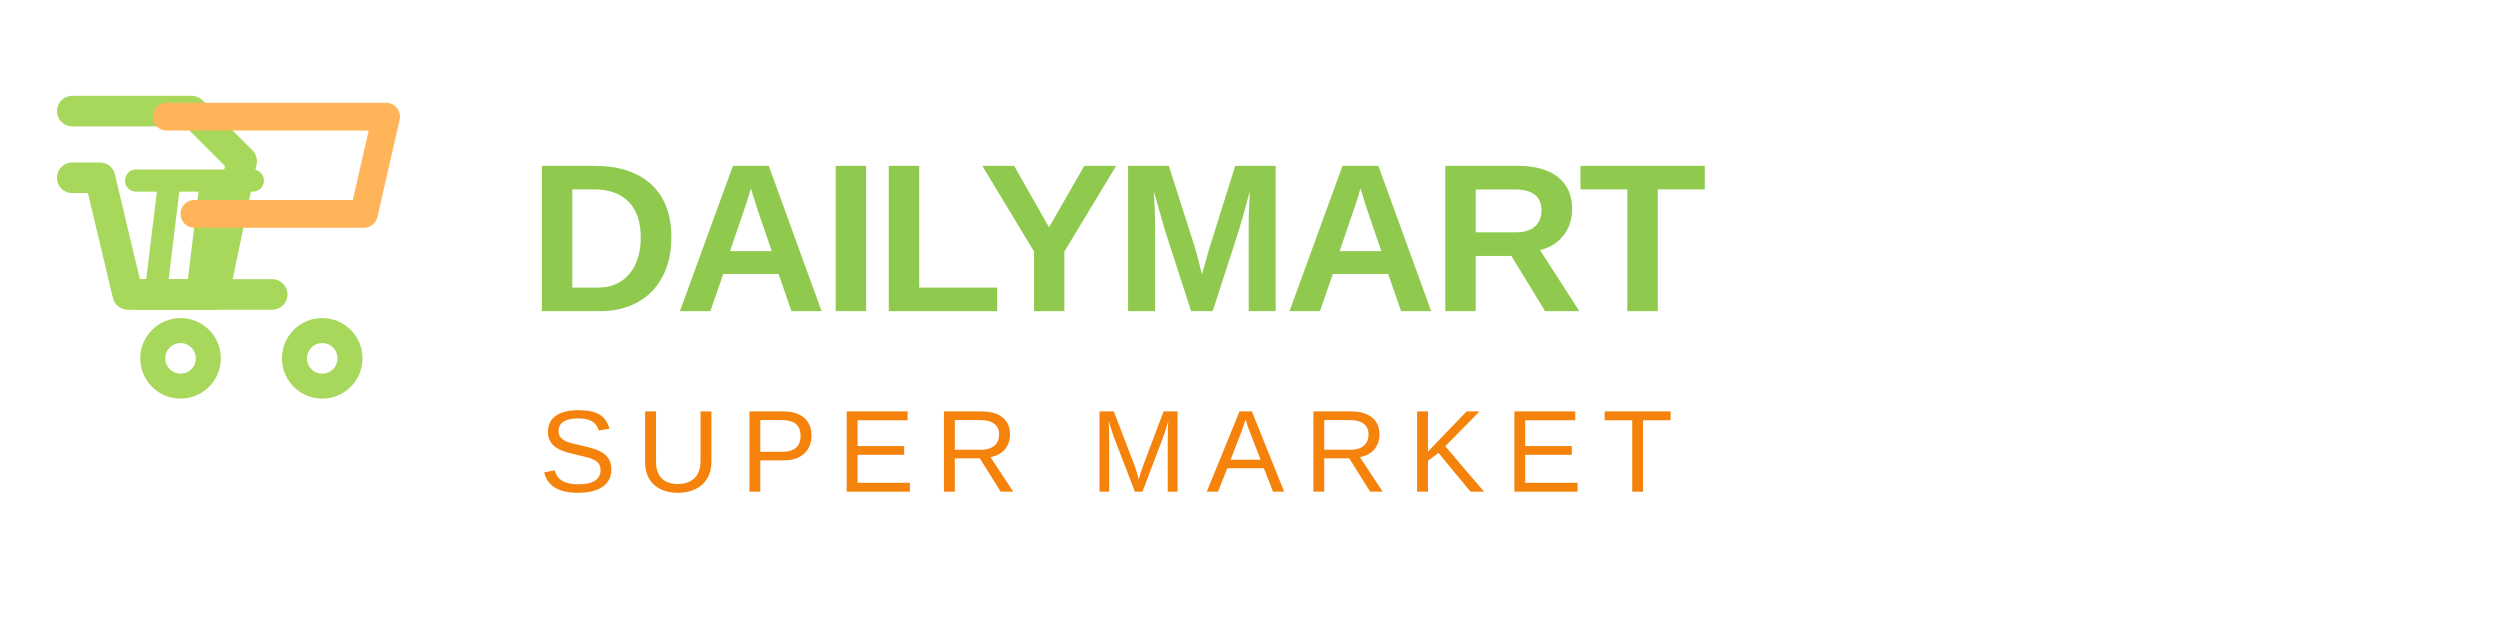
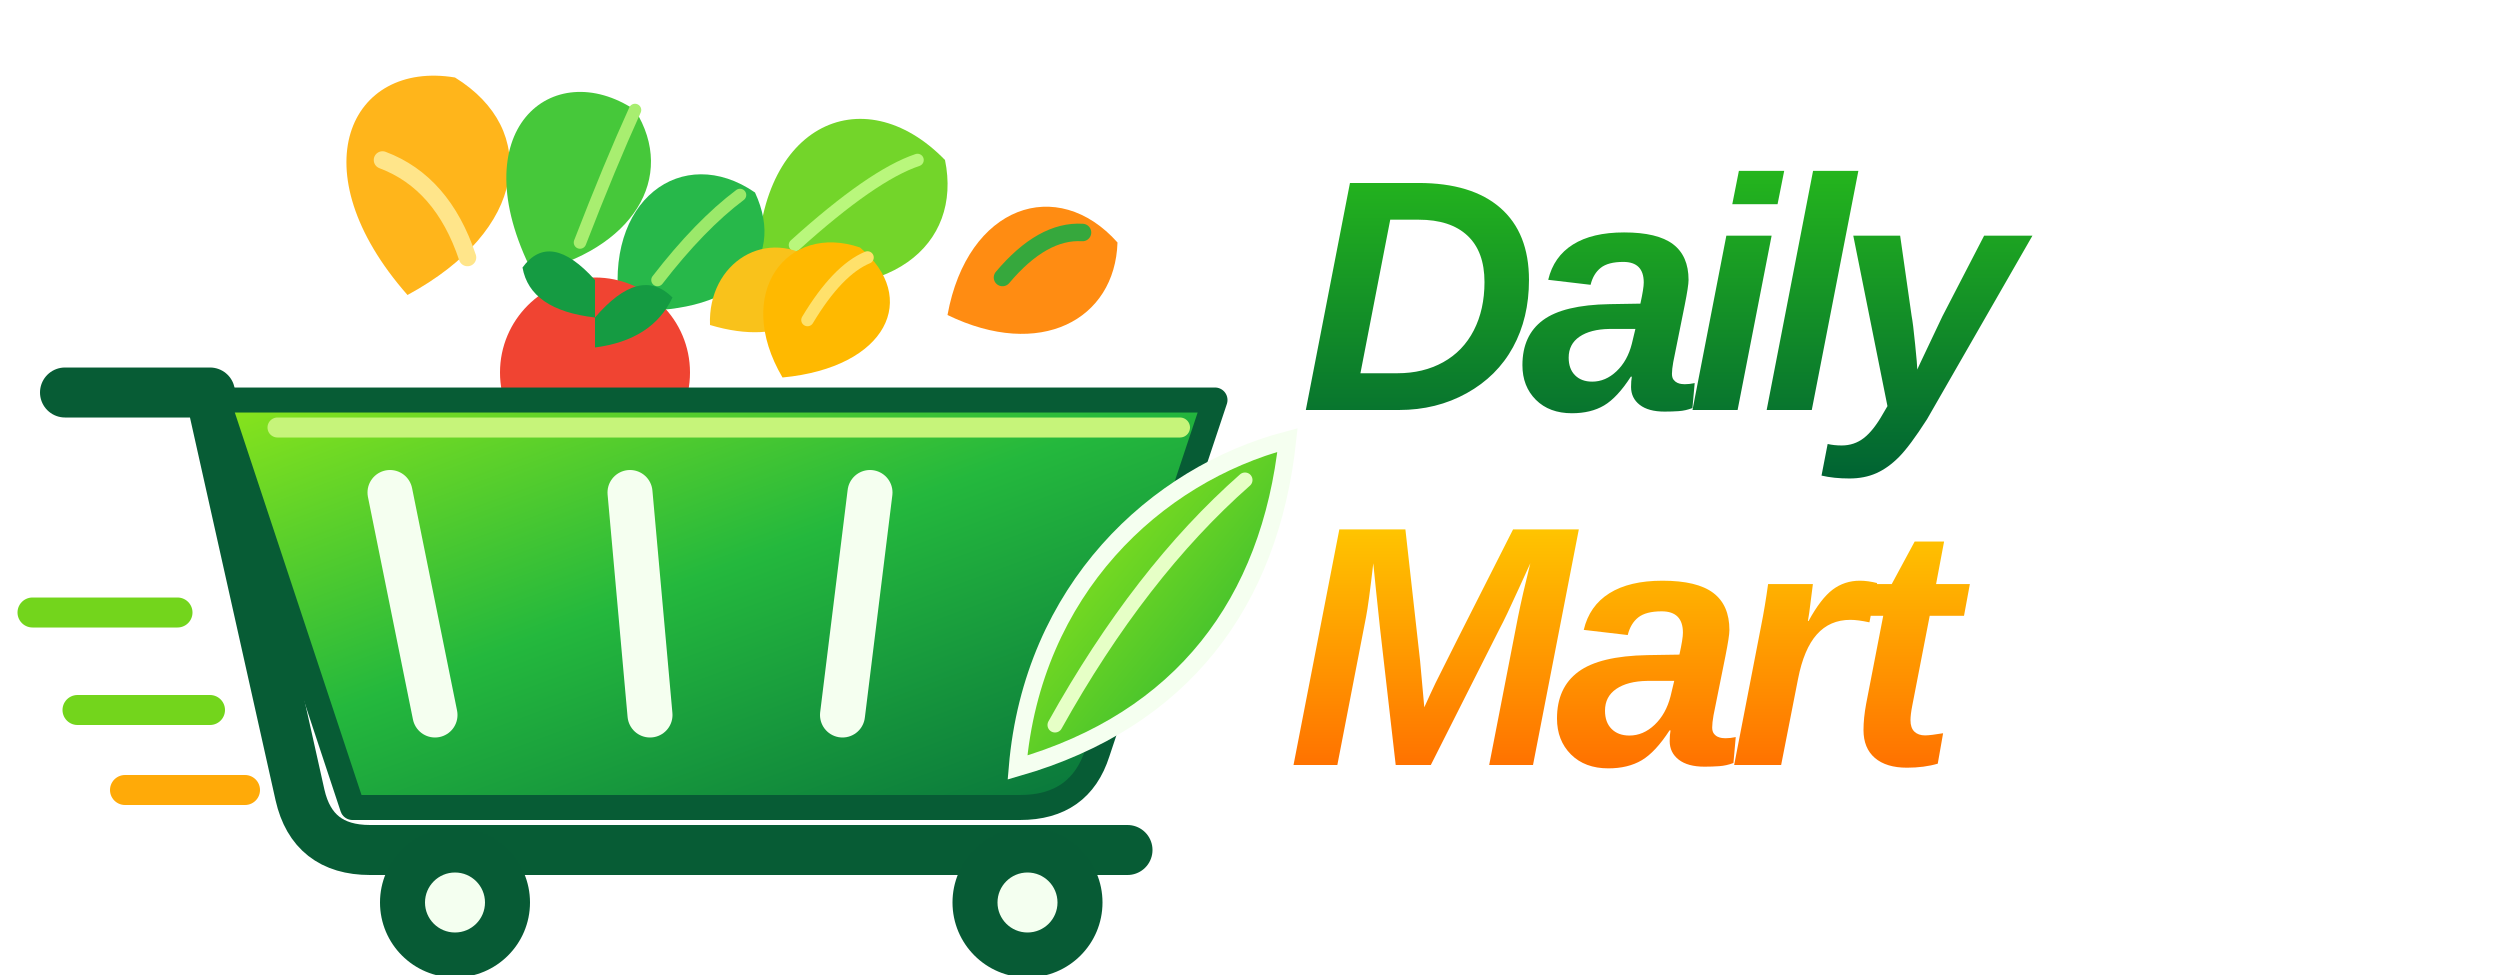
- <svg xmlns="http://www.w3.org/2000/svg" viewBox="0 0 900 230" width="900" height="230">
-   <g transform="translate(18 22)" fill="none" stroke-linecap="round" stroke-linejoin="round">
-     <path d="M8 18h43l18 18-10 48H28L18 42H8" stroke="#A8D85B" stroke-width="11" />
-     <path d="M31 43h42M43 43l-5 41M58 43l-5 41" stroke="#A8D85B" stroke-width="8" />
-     <path d="M42 20h79l-8 35H52" stroke="#FFB45A" stroke-width="10" />
-     <path d="M31 84h49" stroke="#A8D85B" stroke-width="11" />
-     <circle cx="47" cy="107" r="10" stroke="#A8D85B" stroke-width="9" />
-     <circle cx="98" cy="107" r="10" stroke="#A8D85B" stroke-width="9" />
+ <svg xmlns="http://www.w3.org/2000/svg" width="1000" height="390" viewBox="0 0 1000 390" role="img" aria-labelledby="title desc">
+   <defs>
+     <linearGradient id="basket" x1="0" y1="0" x2="0.9" y2="1">
+       <stop offset="0" stop-color="#8BE51B" />
+       <stop offset=".48" stop-color="#24B83D" />
+       <stop offset="1" stop-color="#08733C" />
+     </linearGradient>
+     <linearGradient id="greenText" x1="0" y1="0" x2="0" y2="1">
+       <stop offset="0" stop-color="#24B51D" />
+       <stop offset="1" stop-color="#006333" />
+     </linearGradient>
+     <linearGradient id="orangeText" x1="0" y1="0" x2="0" y2="1">
+       <stop offset="0" stop-color="#FFC400" />
+       <stop offset="1" stop-color="#FF7100" />
+     </linearGradient>
+     <linearGradient id="leaf" x1="0" y1="0" x2="1" y2="1">
+       <stop offset="0" stop-color="#A4EF16" />
+       <stop offset="1" stop-color="#1AAE38" />
+     </linearGradient>
+   </defs>
+   <g transform="translate(8 7)">
+     <path d="M155 111C111 61 132 17 174 24c34 21 29 61-19 87Z" fill="#FFB51B" />
+     <path d="M145 57q24 9 34 39" fill="none" stroke="#FFE58A" stroke-width="7" stroke-linecap="round" />
+     <path d="M205 102C176 45 213 15 246 37c17 27-1 56-41 65Z" fill="#46C83A" />
+     <path d="M224 90q12-31 22-53" fill="none" stroke="#A8EE70" stroke-width="5" stroke-linecap="round" />
+     <path d="M295 105c-2-62 42-82 75-48 7 34-22 59-75 48Z" fill="#73D52A" />
+     <path d="M310 91q31-28 49-34" fill="none" stroke="#B9F77C" stroke-width="5" stroke-linecap="round" />
+     <path d="M371 119c8-44 44-56 68-29-1 31-31 47-68 29Z" fill="#FF8C12" />
+     <path d="M393 104q16-19 32-18" fill="none" stroke="#36A83D" stroke-width="7" stroke-linecap="round" />
+     <path d="M240 117c-7-44 25-67 54-47 13 28-8 50-54 47Z" fill="#27B84A" />
+     <path d="M255 105q17-22 33-34" fill="none" stroke="#9BE96A" stroke-width="5" stroke-linecap="round" />
+     <path d="M276 123c-1-25 23-40 43-25 5 21-13 34-43 25Z" fill="#F9C21B" />
+     <circle cx="230" cy="142" r="38" fill="#F04432" />
+     <path d="M230 105q-18-20-29-5 3 17 29 20 18-21 31-8-8 17-31 20" fill="#159B42" />
+     <path d="M305 144c-20-34 2-62 31-52 24 20 11 48-31 52Z" fill="#FFB900" />
+     <path d="M315 121q12-20 24-25" fill="none" stroke="#FFE16B" stroke-width="5" stroke-linecap="round" />
+     <path d="M18 150H76L112 311Q117 333 140 333H443" fill="none" stroke="#075C35" stroke-width="20" stroke-linecap="round" stroke-linejoin="round" />
+     <path d="M79 153H478L431 294Q424 316 400 316H133Z" fill="url(#basket)" stroke="#075C35" stroke-width="10" stroke-linejoin="round" />
+     <path d="M148 190L166 279M244 190L252 279M340 190L329 279" fill="none" stroke="#F5FFF0" stroke-width="18" stroke-linecap="round" />
+     <path d="M103 164H464" stroke="#C6F47A" stroke-width="8" stroke-linecap="round" />
+     <path d="M399 300C405 229 454 183 507 169c-7 65-42 112-108 131Z" fill="url(#leaf)" stroke="#F5FFF0" stroke-width="7" />
+     <path d="M414 283q34-61 76-98" fill="none" stroke="#E6FFC6" stroke-width="6" stroke-linecap="round" />
+     <circle cx="174" cy="354" r="30" fill="#075B35" />
+     <circle cx="174" cy="354" r="12" fill="#F4FFF0" />
+     <circle cx="403" cy="354" r="30" fill="#075B35" />
+     <circle cx="403" cy="354" r="12" fill="#F4FFF0" />
+     <path d="M5 238h58M23 277h53" stroke="#73D51C" stroke-width="12" stroke-linecap="round" />
+     <path d="M42 309h48" stroke="#FFAA08" stroke-width="12" stroke-linecap="round" />
  </g>
-   <text x="190" y="112" font-family="Arial,Helvetica,sans-serif" font-size="76" font-weight="800" letter-spacing="-2" fill="#8FC94E">DAILYMART</text>
-   <text x="194" y="177" font-family="Arial,Helvetica,sans-serif" font-size="42" font-weight="500" letter-spacing="7" fill="#F5820A">SUPER MARKET</text>
+   <g font-family="Arial, Helvetica, sans-serif" font-weight="900" font-style="italic" letter-spacing="-7">
+     <text x="520" y="164" font-size="132" fill="url(#greenText)">Daily</text>
+     <text x="515" y="306" font-size="137" fill="url(#orangeText)">Mart</text>
+   </g>
+   <style>@media (prefers-color-scheme: light) { :root { filter: none; } }
+ @media (prefers-color-scheme: dark) { :root { filter: none; } }
+ </style>
</svg>
